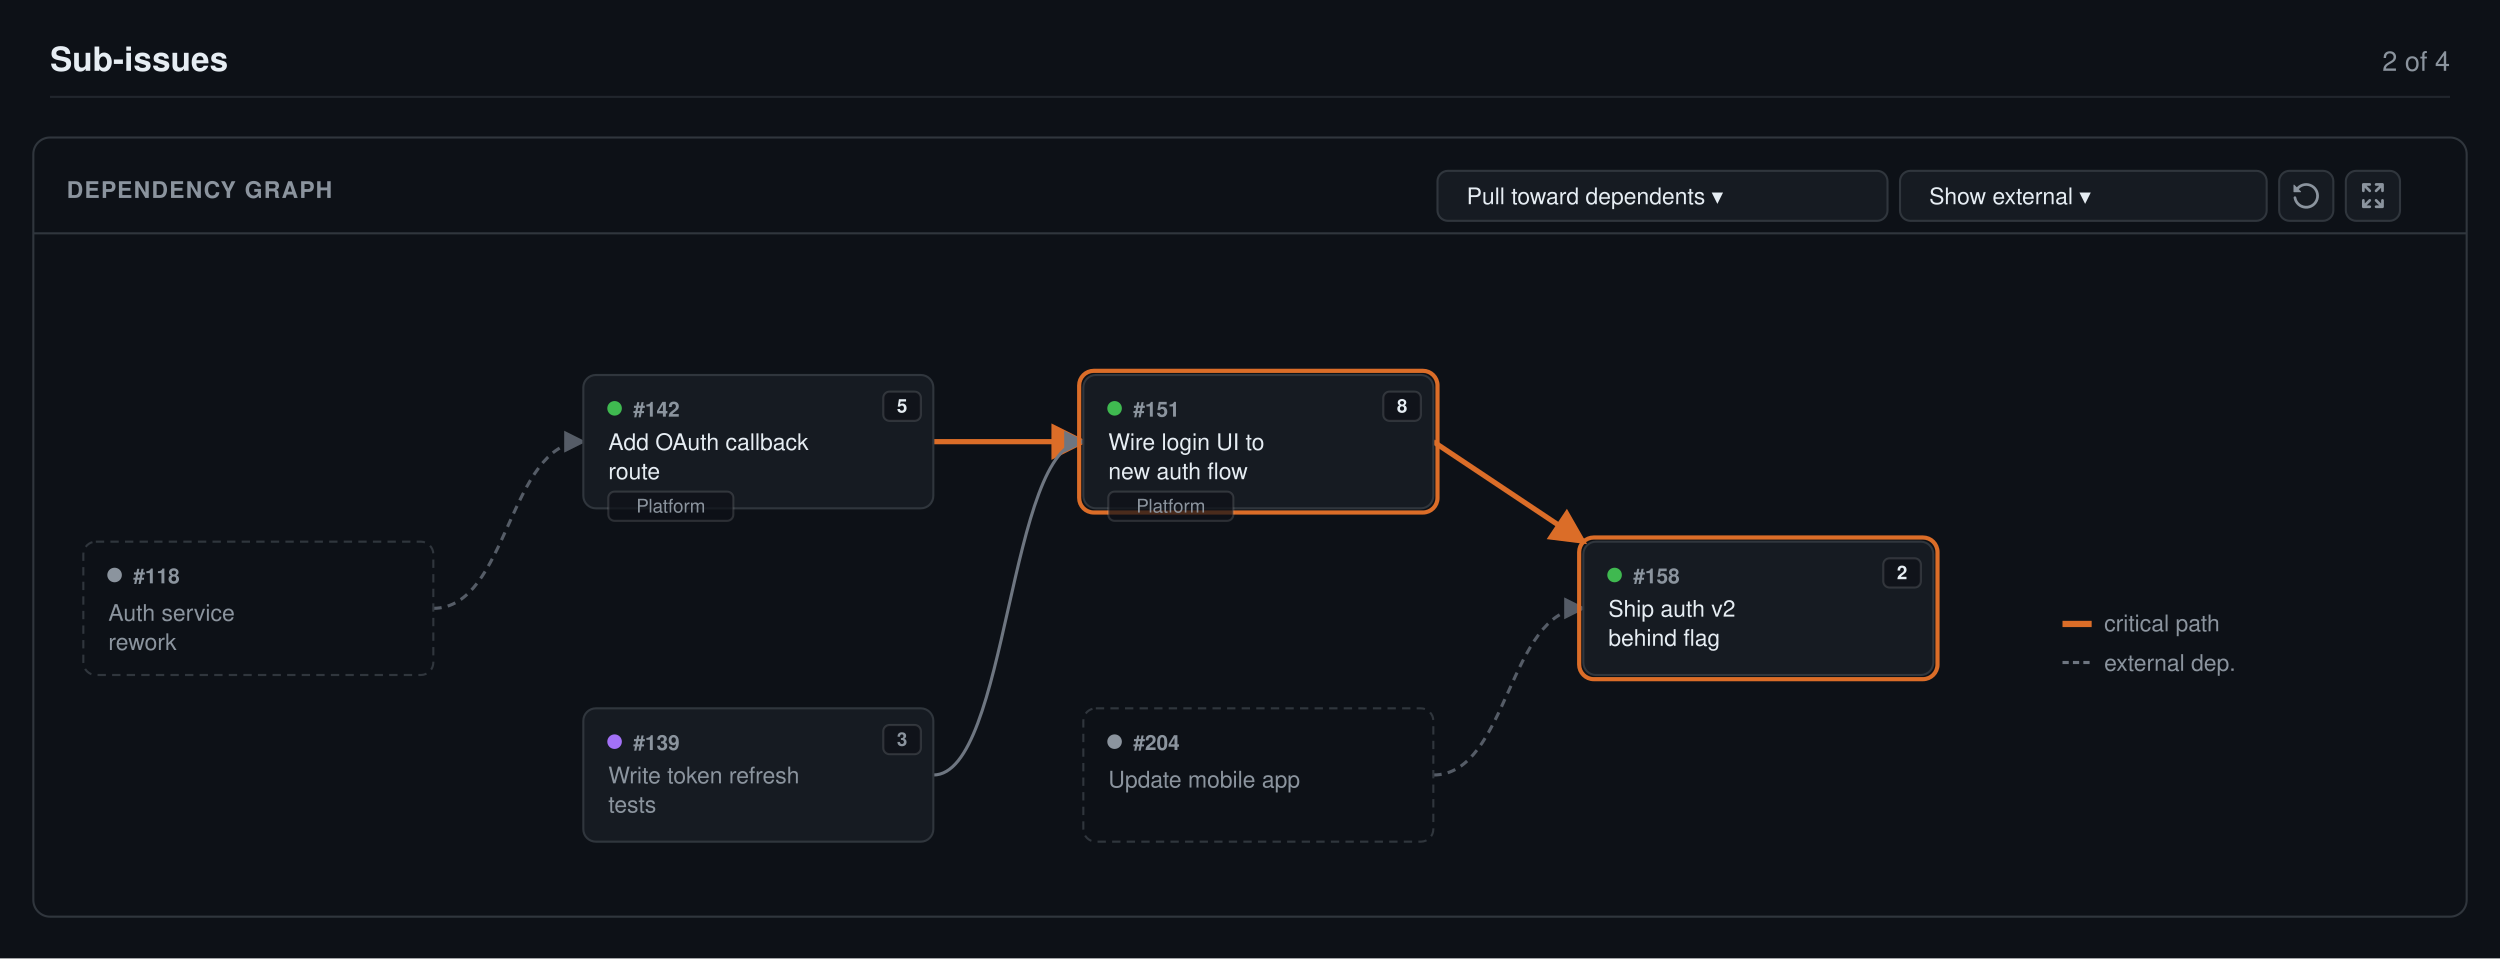
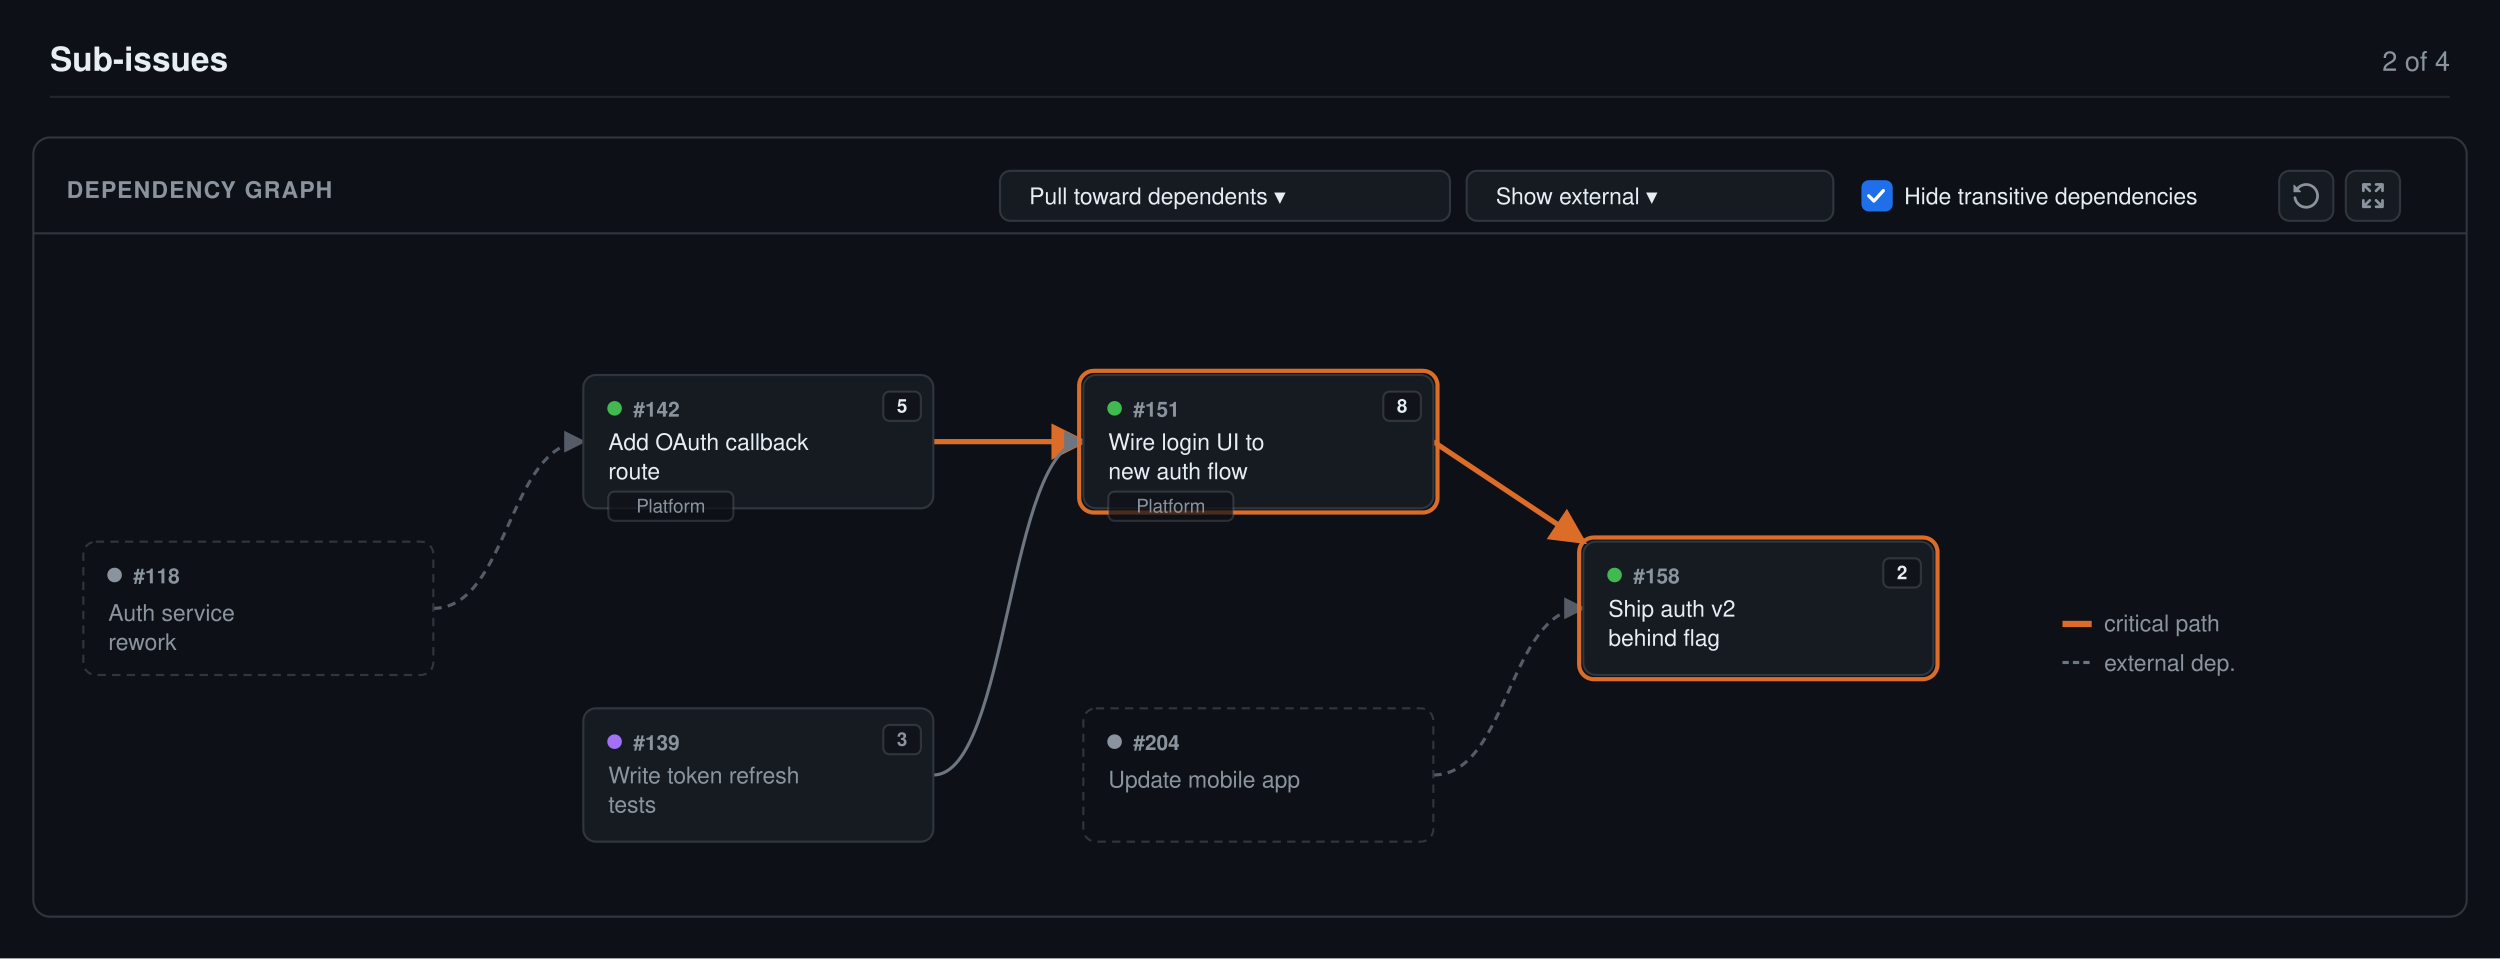
<svg xmlns="http://www.w3.org/2000/svg" width="1200" height="460" viewBox="0 0 1200 460" font-family="-apple-system,BlinkMacSystemFont,'Segoe UI',Helvetica,Arial,sans-serif">
  <defs>
    <marker id="arrow" viewBox="0 0 8 8" refX="7" refY="4" markerWidth="7" markerHeight="7" orient="auto-start-reverse">
      <path d="M0,0 L8,4 L0,8 z" fill="#6e7681" />
    </marker>
    <marker id="arrow-crit" viewBox="0 0 8 8" refX="7" refY="4" markerWidth="7" markerHeight="7" orient="auto-start-reverse">
      <path d="M0,0 L8,4 L0,8 z" fill="#db6d28" />
    </marker>
  </defs>
  <rect x="0" y="0" width="1200" height="460" fill="#0d1117" />
  <text x="24" y="34" fill="#e6edf3" font-size="16" font-weight="600">Sub-issues</text>
  <text x="1176" y="34" fill="#8b949e" font-size="13" text-anchor="end">2 of 4</text>
  <rect x="24" y="46" width="1152" height="1" fill="#21262d" />
  <rect x="16" y="66" width="1168" height="374" rx="8" fill="#0d1117" stroke="#30363d" />
  <line x1="16" y1="112" x2="1184" y2="112" stroke="#30363d" />
  <text x="32" y="95" fill="#8b949e" font-size="11" font-weight="700" letter-spacing="0.6">DEPENDENCY GRAPH</text>
-   <rect x="690" y="82" width="216" height="24" rx="5" fill="#161b22" stroke="#30363d" />
-   <text x="704" y="98" fill="#e6edf3" font-size="11">Pull toward dependents ▾</text>
-   <rect x="912" y="82" width="176" height="24" rx="5" fill="#161b22" stroke="#30363d" />
-   <text x="926" y="98" fill="#e6edf3" font-size="11">Show external ▾</text>
+   <rect x="480" y="82" width="216" height="24" rx="5" fill="#161b22" stroke="#30363d" />
+   <text x="494" y="98" fill="#e6edf3" font-size="11">Pull toward dependents ▾</text>
+   <rect x="704" y="82" width="176" height="24" rx="5" fill="#161b22" stroke="#30363d" />
+   <text x="718" y="98" fill="#e6edf3" font-size="11">Show external ▾</text>
+   <rect x="894" y="87" width="14" height="14" rx="3" fill="#1f6feb" stroke="#1f6feb" />
+   <path d="M897,94 l2.5,2.5 l4.5,-5" fill="none" stroke="#ffffff" stroke-width="1.6" stroke-linecap="round" stroke-linejoin="round" />
+   <text x="914" y="98" fill="#e6edf3" font-size="11">Hide transitive dependencies</text>
  <rect x="1094" y="82" width="26" height="24" rx="5" fill="#161b22" stroke="#30363d" />
  <g transform="translate(1100,87) scale(0.875)" fill="#8b949e">
    <path d="M8 2.5a5.487 5.487 0 0 0-4.131 1.869l1.204 1.204A.25.25 0 0 1 4.896 6H1.25A.25.25 0 0 1 1 5.75V2.104a.25.25 0 0 1 .427-.177l1.38 1.38A7 7 0 1 1 1.05 9.11a.75.75 0 1 1 1.49-.172A5.501 5.501 0 1 0 8 2.5Z" />
  </g>
  <rect x="1126" y="82" width="26" height="24" rx="5" fill="#161b22" stroke="#30363d" />
  <g transform="translate(1132,87) scale(0.875)" fill="#8b949e">
    <path d="M3.25 1h3a.75.75 0 0 1 0 1.5H4.56l2.22 2.22a.75.75 0 1 1-1.06 1.06L3.5 3.56v1.69a.75.75 0 0 1-1.5 0v-3.5A.75.75 0 0 1 2.75 1Zm10 0a.75.75 0 0 1 .75.75v3.5a.75.75 0 0 1-1.5 0V3.56l-2.22 2.22a.75.75 0 1 1-1.06-1.06l2.22-2.22H9.75a.75.75 0 0 1 0-1.5ZM2.75 9.75a.75.75 0 0 1 .75.75v1.69l2.22-2.22a.75.75 0 1 1 1.06 1.06L4.56 13.25h1.69a.75.75 0 0 1 0 1.5h-3.5a.75.75 0 0 1-.75-.75v-3.5a.75.75 0 0 1 .75-.75Zm10.5 0a.75.75 0 0 1 .75.75v3.5a.75.75 0 0 1-.75.75h-3.5a.75.75 0 0 1 0-1.5h1.69l-2.22-2.22a.75.75 0 1 1 1.06-1.06l2.22 2.22V10.5a.75.75 0 0 1 .75-.75Z" />
  </g>
  <path d="M208,292 C244,292 244,212 280,212" fill="none" stroke="#6e7681" stroke-width="1.5" stroke-dasharray="4 3" opacity="0.75" marker-end="url(#arrow)" />
  <path d="M448,212 L520,212" fill="none" stroke="#db6d28" stroke-width="2.5" marker-end="url(#arrow-crit)" />
  <path d="M448,372 C484,372 484,212 520,212" fill="none" stroke="#6e7681" stroke-width="1.5" marker-end="url(#arrow)" />
  <path d="M688,212 L760,260" fill="none" stroke="#db6d28" stroke-width="2.5" marker-end="url(#arrow-crit)" />
  <path d="M688,372 C724,372 724,292 760,292" fill="none" stroke="#6e7681" stroke-width="1.5" stroke-dasharray="4 3" opacity="0.75" marker-end="url(#arrow)" />
  <g>
    <rect x="40" y="260" width="168" height="64" rx="6" fill="#0d1117" stroke="#30363d" stroke-dasharray="4 3" />
    <circle cx="55" cy="276" r="3.5" fill="#8b949e" />
    <text x="64" y="280" fill="#8b949e" font-size="10" font-weight="600">#118</text>
    <text x="52" y="298" fill="#8b949e" font-size="11">Auth service</text>
    <text x="52" y="312" fill="#8b949e" font-size="11">rework</text>
  </g>
  <g>
    <rect x="280" y="180" width="168" height="64" rx="6" fill="#161b22" stroke="#30363d" />
    <circle cx="295" cy="196" r="3.5" fill="#3fb950" />
    <text x="304" y="200" fill="#8b949e" font-size="10" font-weight="600">#142</text>
    <rect x="424" y="188" width="18" height="14" rx="3" fill="#0d1117" fill-opacity="0.7" stroke="#ffffff" stroke-opacity="0.13" />
    <text x="433" y="198" fill="#e6edf3" font-size="9" font-weight="700" text-anchor="middle">5</text>
    <text x="292" y="216" fill="#e6edf3" font-size="11">Add OAuth callback</text>
    <text x="292" y="230" fill="#e6edf3" font-size="11">route</text>
    <rect x="292" y="236" width="60" height="14" rx="3" fill="#0d1117" fill-opacity="0.7" stroke="#ffffff" stroke-opacity="0.13" />
    <text x="322" y="246" fill="#8b949e" font-size="9" text-anchor="middle">Platform</text>
  </g>
  <g>
    <rect x="280" y="340" width="168" height="64" rx="6" fill="#161b22" stroke="#30363d" />
    <circle cx="295" cy="356" r="3.5" fill="#a371f7" />
    <text x="304" y="360" fill="#8b949e" font-size="10" font-weight="600">#139</text>
    <rect x="424" y="348" width="18" height="14" rx="3" fill="#0d1117" fill-opacity="0.7" stroke="#ffffff" stroke-opacity="0.13" />
    <text x="433" y="358" fill="#8b949e" font-size="9" font-weight="700" text-anchor="middle">3</text>
    <text x="292" y="376" fill="#8b949e" font-size="11">Write token refresh</text>
    <text x="292" y="390" fill="#8b949e" font-size="11">tests</text>
  </g>
  <g>
    <rect x="518" y="178" width="172" height="68" rx="7" fill="none" stroke="#db6d28" stroke-width="2" />
    <rect x="520" y="180" width="168" height="64" rx="6" fill="#161b22" stroke="#30363d" />
    <circle cx="535" cy="196" r="3.5" fill="#3fb950" />
    <text x="544" y="200" fill="#8b949e" font-size="10" font-weight="600">#151</text>
    <rect x="664" y="188" width="18" height="14" rx="3" fill="#0d1117" fill-opacity="0.7" stroke="#ffffff" stroke-opacity="0.13" />
    <text x="673" y="198" fill="#e6edf3" font-size="9" font-weight="700" text-anchor="middle">8</text>
    <text x="532" y="216" fill="#e6edf3" font-size="11">Wire login UI to</text>
    <text x="532" y="230" fill="#e6edf3" font-size="11">new auth flow</text>
    <rect x="532" y="236" width="60" height="14" rx="3" fill="#0d1117" fill-opacity="0.7" stroke="#ffffff" stroke-opacity="0.13" />
    <text x="562" y="246" fill="#8b949e" font-size="9" text-anchor="middle">Platform</text>
  </g>
  <g>
    <rect x="520" y="340" width="168" height="64" rx="6" fill="#0d1117" stroke="#30363d" stroke-dasharray="4 3" />
    <circle cx="535" cy="356" r="3.5" fill="#8b949e" />
    <text x="544" y="360" fill="#8b949e" font-size="10" font-weight="600">#204</text>
    <text x="532" y="378" fill="#8b949e" font-size="11">Update mobile app</text>
  </g>
  <g>
    <rect x="758" y="258" width="172" height="68" rx="7" fill="none" stroke="#db6d28" stroke-width="2" />
    <rect x="760" y="260" width="168" height="64" rx="6" fill="#161b22" stroke="#30363d" />
    <circle cx="775" cy="276" r="3.5" fill="#3fb950" />
    <text x="784" y="280" fill="#8b949e" font-size="10" font-weight="600">#158</text>
    <rect x="904" y="268" width="18" height="14" rx="3" fill="#0d1117" fill-opacity="0.7" stroke="#ffffff" stroke-opacity="0.13" />
    <text x="913" y="278" fill="#e6edf3" font-size="9" font-weight="700" text-anchor="middle">2</text>
    <text x="772" y="296" fill="#e6edf3" font-size="11">Ship auth v2</text>
    <text x="772" y="310" fill="#e6edf3" font-size="11">behind flag</text>
  </g>
  <g font-size="11" fill="#8b949e">
    <rect x="990" y="298" width="14" height="3" fill="#db6d28" />
    <text x="1010" y="303">critical path</text>
    <rect x="990" y="318" width="14" height="0" stroke="#6e7681" stroke-width="1.5" stroke-dasharray="3 2" />
    <line x1="990" y1="318" x2="1004" y2="318" stroke="#6e7681" stroke-width="1.5" stroke-dasharray="3 2" />
    <text x="1010" y="322">external dep.</text>
  </g>
</svg>
